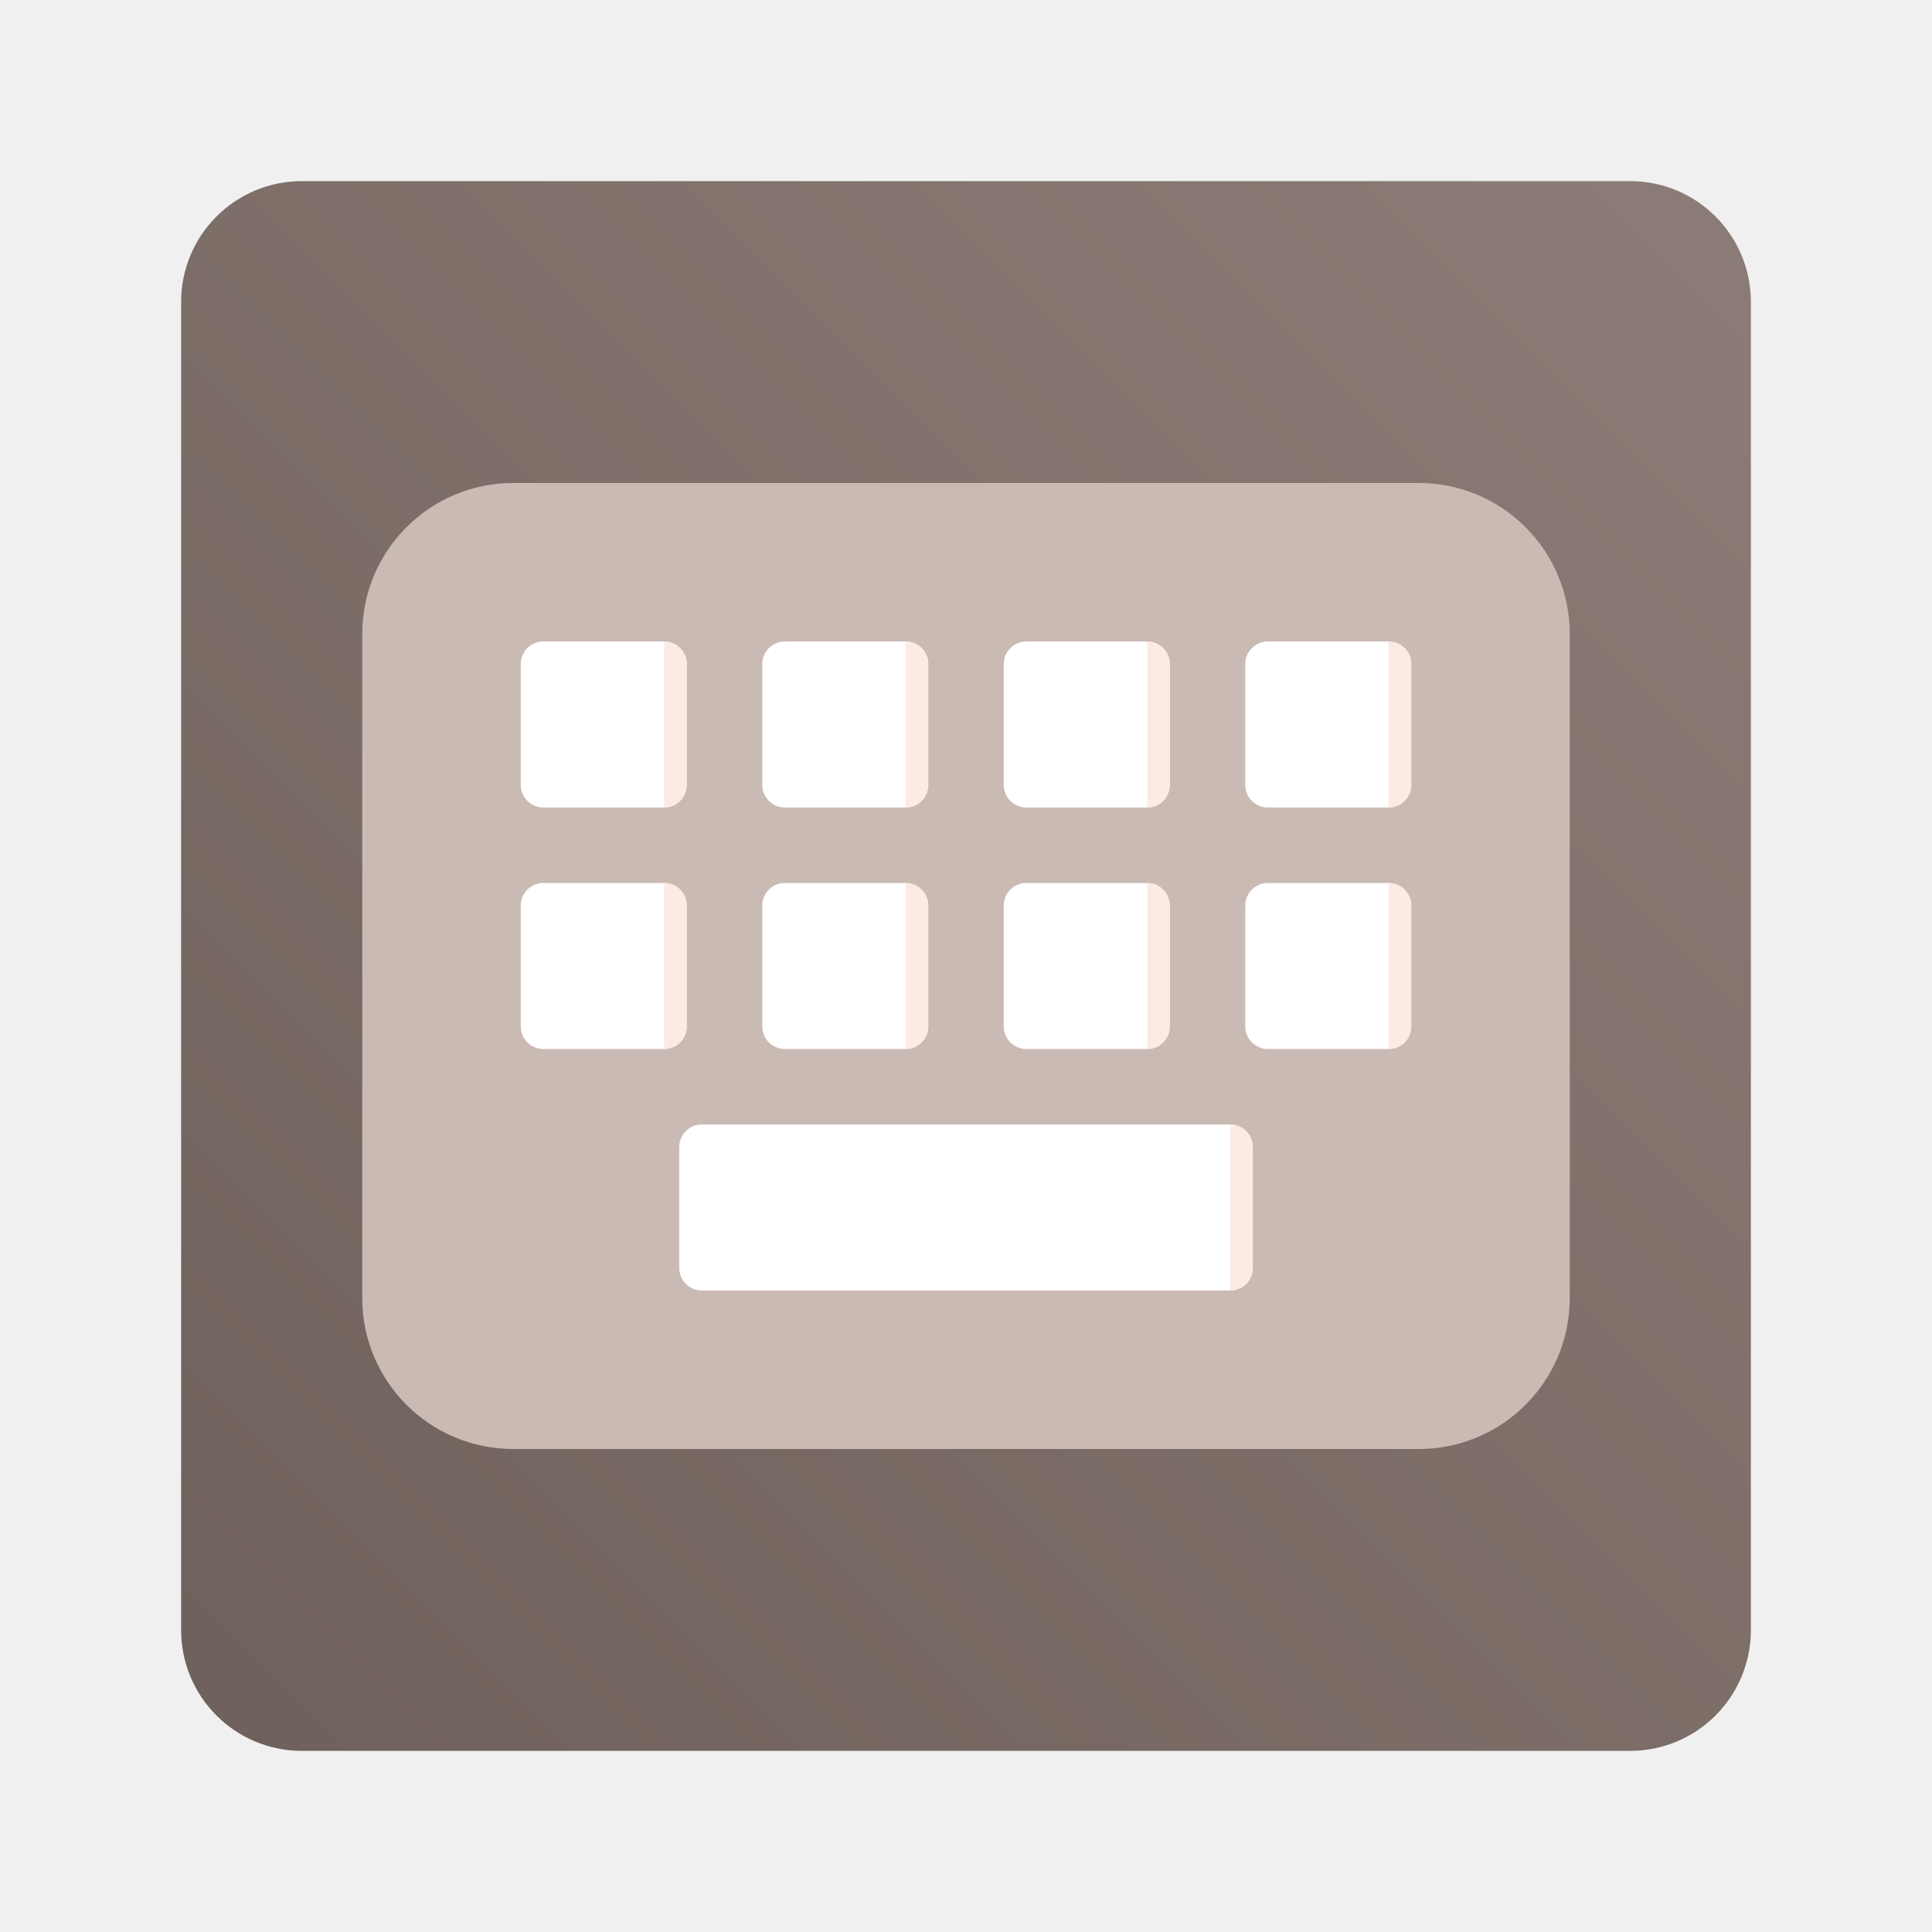
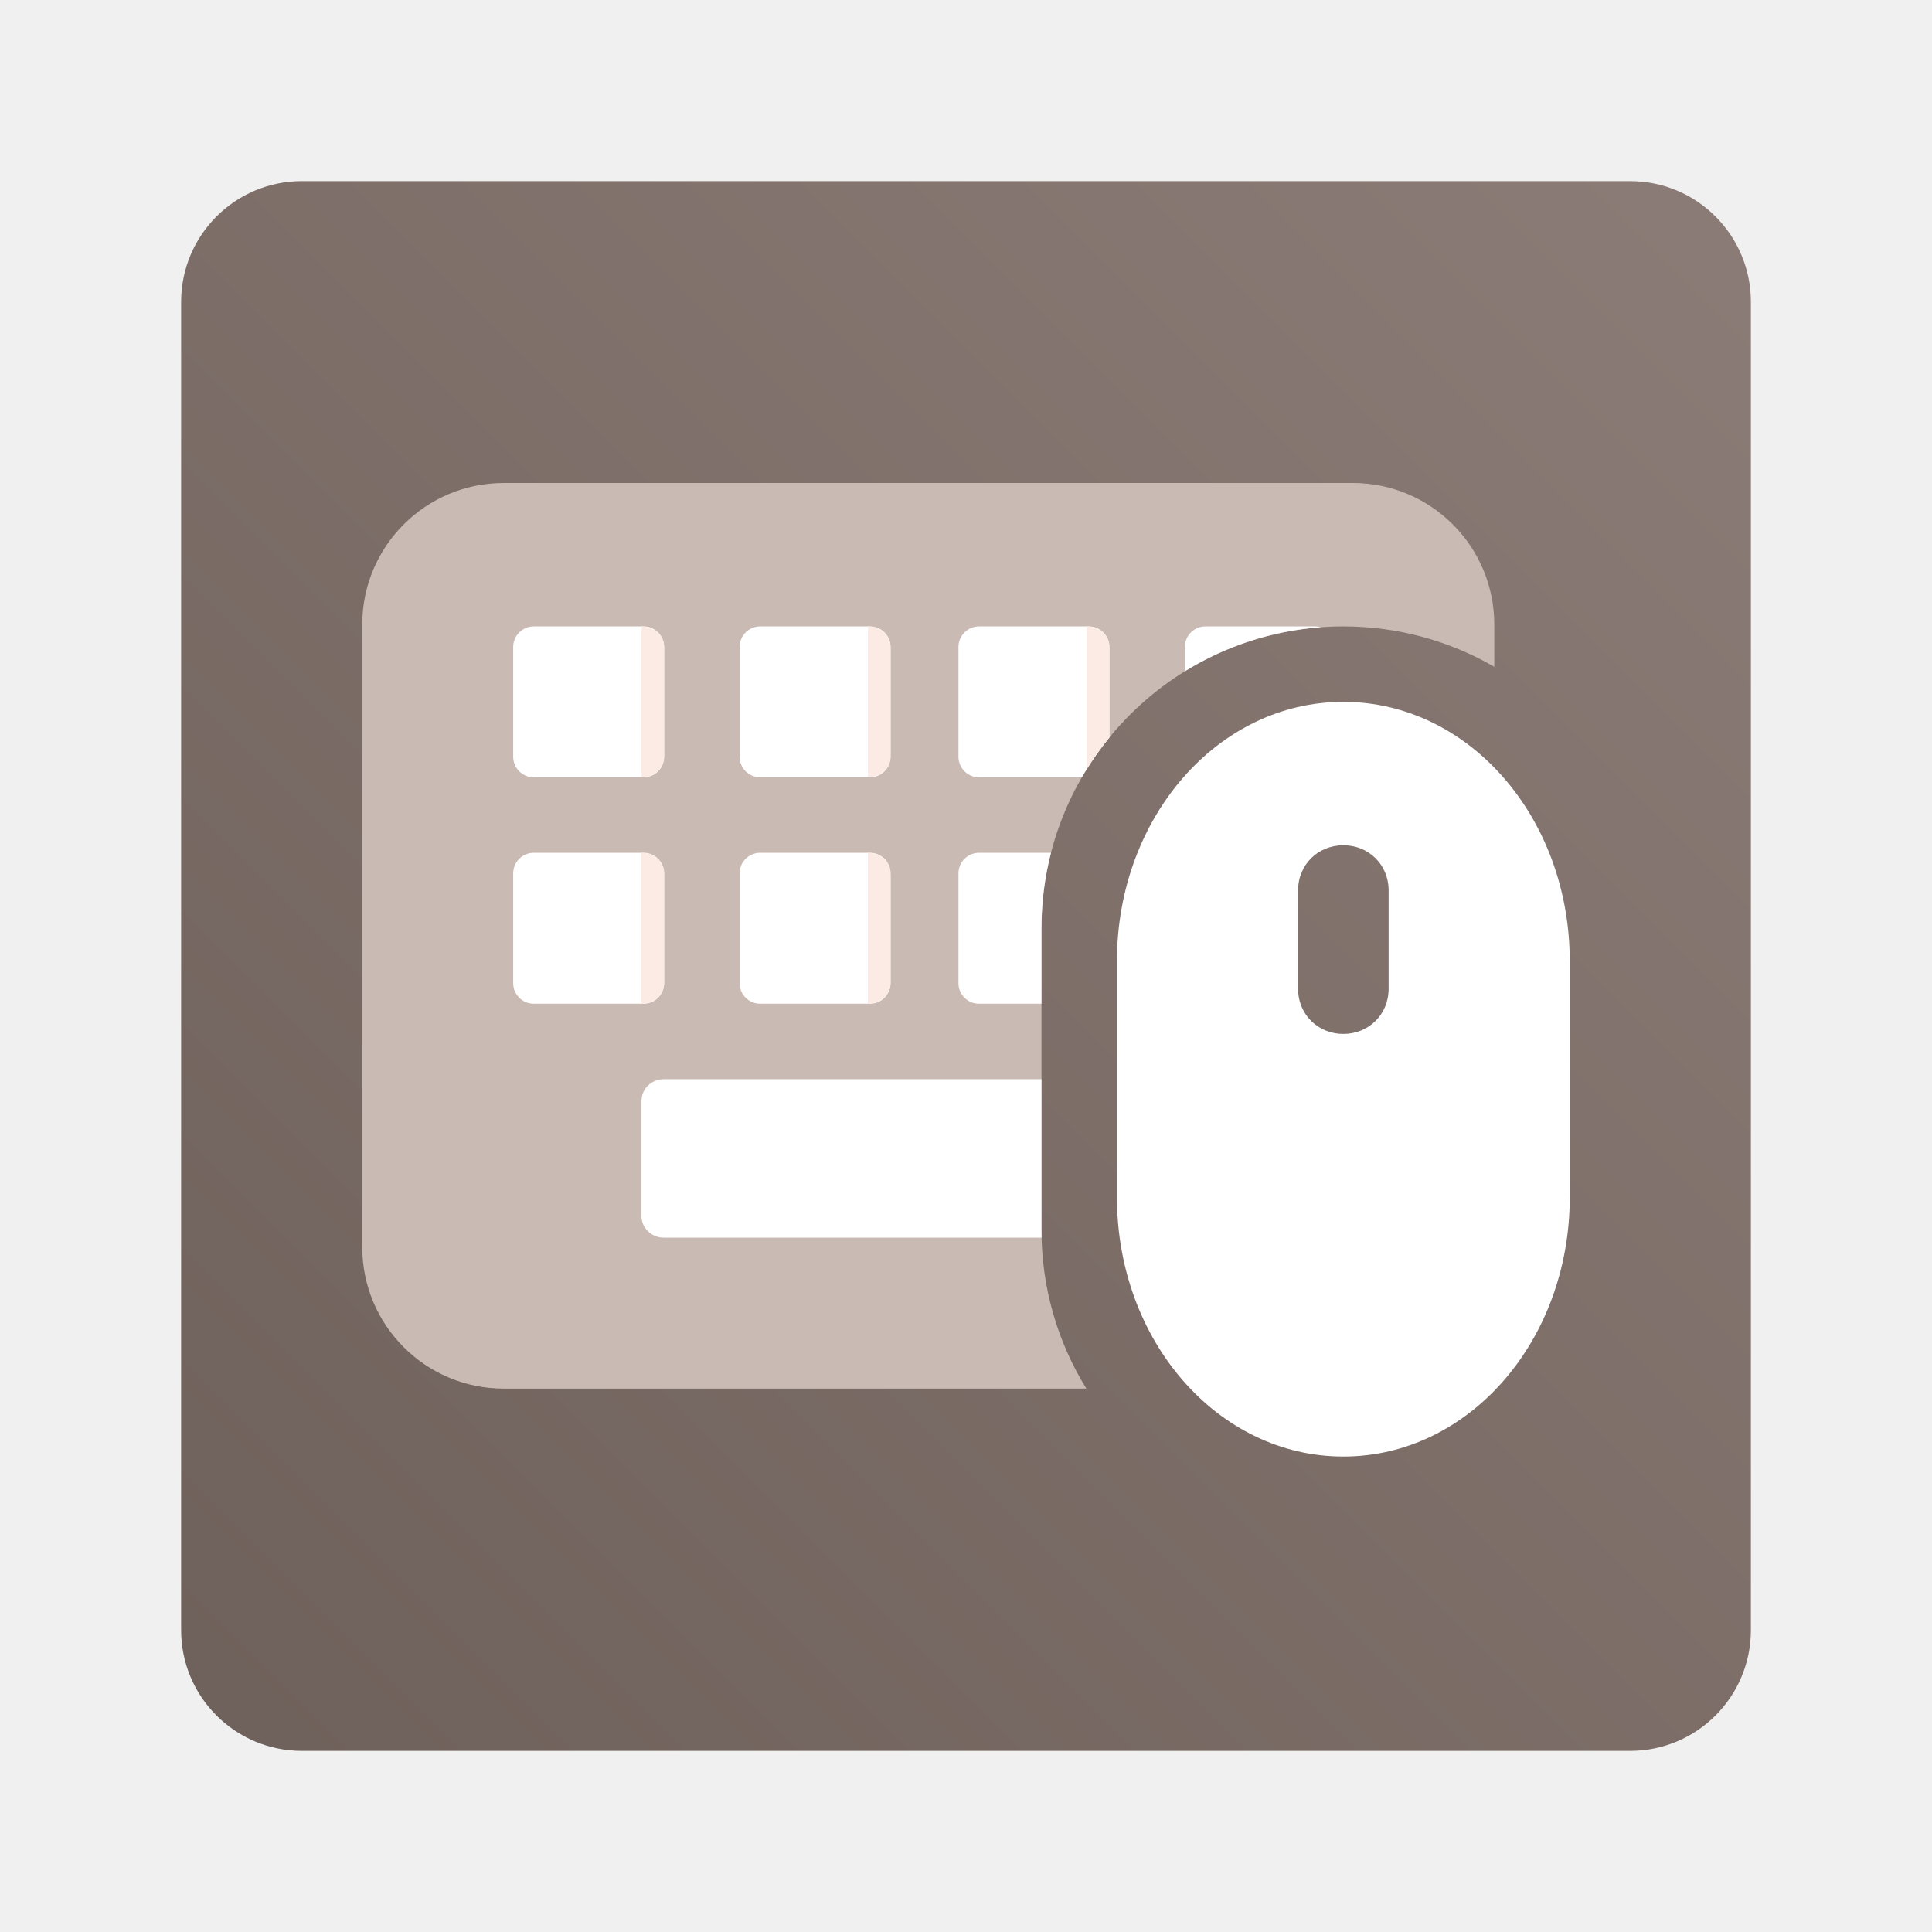
<svg xmlns="http://www.w3.org/2000/svg" width="256" height="256" viewBox="0 0 256 256" fill="none">
-   <path d="M24 40C24 31.163 31.163 24 40 24H216C224.837 24 232 31.163 232 40V216C232 224.837 224.837 232 216 232H40C31.163 232 24 224.837 24 216V40Z" fill="url(#paint0_linear_2099_1415)" />
-   <path d="M48 84C48 72.954 56.954 64 68 64H188C199.046 64 208 72.954 208 84V172C208 183.046 199.046 192 188 192H68C56.954 192 48 183.046 48 172V84Z" fill="#CABAB4" />
-   <path d="M69 88C69 86.343 70.343 85 72 85H88C89.657 85 91 86.343 91 88V104C91 105.657 89.657 107 88 107H72C70.343 107 69 105.657 69 104V88Z" fill="white" />
-   <path d="M69 120C69 118.343 70.343 117 72 117H88C89.657 117 91 118.343 91 120V136C91 137.657 89.657 139 88 139H72C70.343 139 69 137.657 69 136V120Z" fill="white" />
-   <path d="M101 88C101 86.343 102.343 85 104 85H120C121.657 85 123 86.343 123 88V104C123 105.657 121.657 107 120 107H104C102.343 107 101 105.657 101 104V88Z" fill="white" />
-   <path d="M101 120C101 118.343 102.343 117 104 117H120C121.657 117 123 118.343 123 120V136C123 137.657 121.657 139 120 139H104C102.343 139 101 137.657 101 136V120Z" fill="white" />
-   <path d="M90 152C90 150.343 91.343 149 93 149H163C164.657 149 166 150.343 166 152V168C166 169.657 164.657 171 163 171H93C91.343 171 90 169.657 90 168V152Z" fill="white" />
-   <path d="M133 88C133 86.343 134.343 85 136 85H152C153.657 85 155 86.343 155 88V104C155 105.657 153.657 107 152 107H136C134.343 107 133 105.657 133 104V88Z" fill="white" />
-   <path d="M133 120C133 118.343 134.343 117 136 117H152C153.657 117 155 118.343 155 120V136C155 137.657 153.657 139 152 139H136C134.343 139 133 137.657 133 136V120Z" fill="white" />
-   <path d="M165 88C165 86.343 166.343 85 168 85H184C185.657 85 187 86.343 187 88V104C187 105.657 185.657 107 184 107H168C166.343 107 165 105.657 165 104V88Z" fill="white" />
-   <path d="M165 120C165 118.343 166.343 117 168 117H184C185.657 117 187 118.343 187 120V136C187 137.657 185.657 139 184 139H168C166.343 139 165 137.657 165 136V120Z" fill="white" />
-   <path d="M155 88C155 86.343 153.657 85 152 85V107C153.657 107 155 105.657 155 104V88Z" fill="#FCEAE4" />
-   <path d="M155 120C155 118.343 153.657 117 152 117V139C153.657 139 155 137.657 155 136V120Z" fill="#FCEAE4" />
-   <path d="M166 152C166 150.343 164.657 149 163 149V171C164.657 171 166 169.657 166 168V152Z" fill="#FCEAE4" />
-   <path d="M123 88C123 86.343 121.657 85 120 85V107C121.657 107 123 105.657 123 104V88Z" fill="#FCEAE4" />
-   <path d="M123 120C123 118.343 121.657 117 120 117V139C121.657 139 123 137.657 123 136V120Z" fill="#FCEAE4" />
-   <path d="M91 88C91 86.343 89.657 85 88 85V107C89.657 107 91 105.657 91 104V88Z" fill="#FCEAE4" />
-   <path d="M91 120C91 118.343 89.657 117 88 117V139C89.657 139 91 137.657 91 136V120Z" fill="#FCEAE4" />
-   <path d="M187 120C187 118.343 185.657 117 184 117V139C185.657 139 187 137.657 187 136V120Z" fill="#FCEAE4" />
-   <path d="M187 88C187 86.343 185.657 85 184 85V107C185.657 107 187 105.657 187 104V88Z" fill="#FCEAE4" />
+   <path d="M24 40C24 31.163 31.163 24 40 24H216C224.837 24 232 31.163 232 40V216C232 224.837 224.837 232 216 232H40C31.163 232 24 224.837 24 216V40Z" fill="url(#paint0_linear_2796_441)" />
+   <path d="M66.75 64C56.395 64 48 72.395 48 82.75V165.25C48 175.605 56.395 184 66.75 184H143.949C140.177 177.896 138 170.702 138 163V123C138 100.909 155.909 83 178 83C185.286 83 192.117 84.948 198 88.351V82.75C198 72.395 189.605 64 179.25 64H66.75Z" fill="#CABAB4" />
+   <path d="M68 85.727C68 84.221 69.221 83 70.727 83H85.273C86.779 83 88 84.221 88 85.727V100.273C88 101.779 86.779 103 85.273 103H70.727C69.221 103 68 101.779 68 100.273V85.727Z" fill="white" />
+   <path d="M68 115.727C68 114.221 69.221 113 70.727 113H85.273C86.779 113 88 114.221 88 115.727V130.273C88 131.779 86.779 133 85.273 133H70.727C69.221 133 68 131.779 68 130.273V115.727Z" fill="white" />
+   <path d="M100.727 83C99.221 83 98 84.221 98 85.727V100.273C98 101.779 99.221 103 100.727 103H115.273C116.779 103 118 101.779 118 100.273V85.727C118 84.221 116.779 83 115.273 83H100.727Z" fill="white" />
+   <path d="M98 115.727C98 114.221 99.221 113 100.727 113H115.273C116.779 113 118 114.221 118 115.727V130.273C118 131.779 116.779 133 115.273 133H100.727C99.221 133 98 131.779 98 130.273V115.727Z" fill="white" />
+   <path d="M87.96 143C86.326 143 85 144.282 85 145.864V161.136C85 162.718 86.326 164 87.96 164H138.012C138.004 163.668 138 163.334 138 163V143H87.96Z" fill="white" />
+   <path d="M139.26 113C138.438 116.196 138 119.547 138 123V133H129.727C128.221 133 127 131.779 127 130.273V115.727C127 114.221 128.221 113 129.727 113H139.26Z" fill="white" />
+   <path d="M147 97.72C145.649 99.375 144.427 101.14 143.351 103H129.727C128.221 103 127 101.779 127 100.273V85.727C127 84.221 128.221 83 129.727 83H144.273C145.779 83 147 84.221 147 85.727V97.72Z" fill="white" />
+   <path d="M175.036 83.108C168.453 83.59 162.314 85.665 157 88.949V85.727C157 84.221 158.221 83 159.727 83H174.273C174.538 83 174.794 83.038 175.036 83.108Z" fill="white" />
+   <path d="M85 83C86.657 83 88 84.221 88 85.727V100.273C88 101.779 86.657 103 85 103V83Z" fill="#FCEAE4" />
+   <path d="M115 83C116.657 83 118 84.221 118 85.727V100.273C118 101.779 116.657 103 115 103V83Z" fill="#FCEAE4" />
+   <path d="M144 83C145.657 83 147 84.221 147 85.727V97.72C145.913 99.051 144.911 100.453 144 101.918V83Z" fill="#FCEAE4" />
+   <path d="M118 115.727C118 114.221 116.657 113 115 113V133C116.657 133 118 131.779 118 130.273V115.727Z" fill="#FCEAE4" />
+   <path d="M88 115.727C88 114.221 86.657 113 85 113V133C86.657 133 88 131.779 88 130.273V115.727Z" fill="#FCEAE4" />
+   <path d="M178 93C161.38 93 148 108.331 148 127.375V158.625C148 177.669 161.38 193 178 193C194.62 193 208 177.669 208 158.625V127.375C208 108.331 194.62 93 178 93ZM178 112C181.324 112 184 114.538 184 118V131C184 134.463 181.324 137 178 137C174.676 137 172 134.463 172 131V118C172 114.538 174.676 112 178 112Z" fill="white" />
  <defs>
-     <linearGradient id="paint0_linear_2099_1415" x1="24" y1="232" x2="232" y2="24" gradientUnits="userSpaceOnUse">
+     <linearGradient id="paint0_linear_2796_441" x1="24" y1="232" x2="232" y2="24" gradientUnits="userSpaceOnUse">
      <stop stop-color="#6E605A" />
      <stop offset="1" stop-color="#8C7C77" />
    </linearGradient>
  </defs>
</svg>
